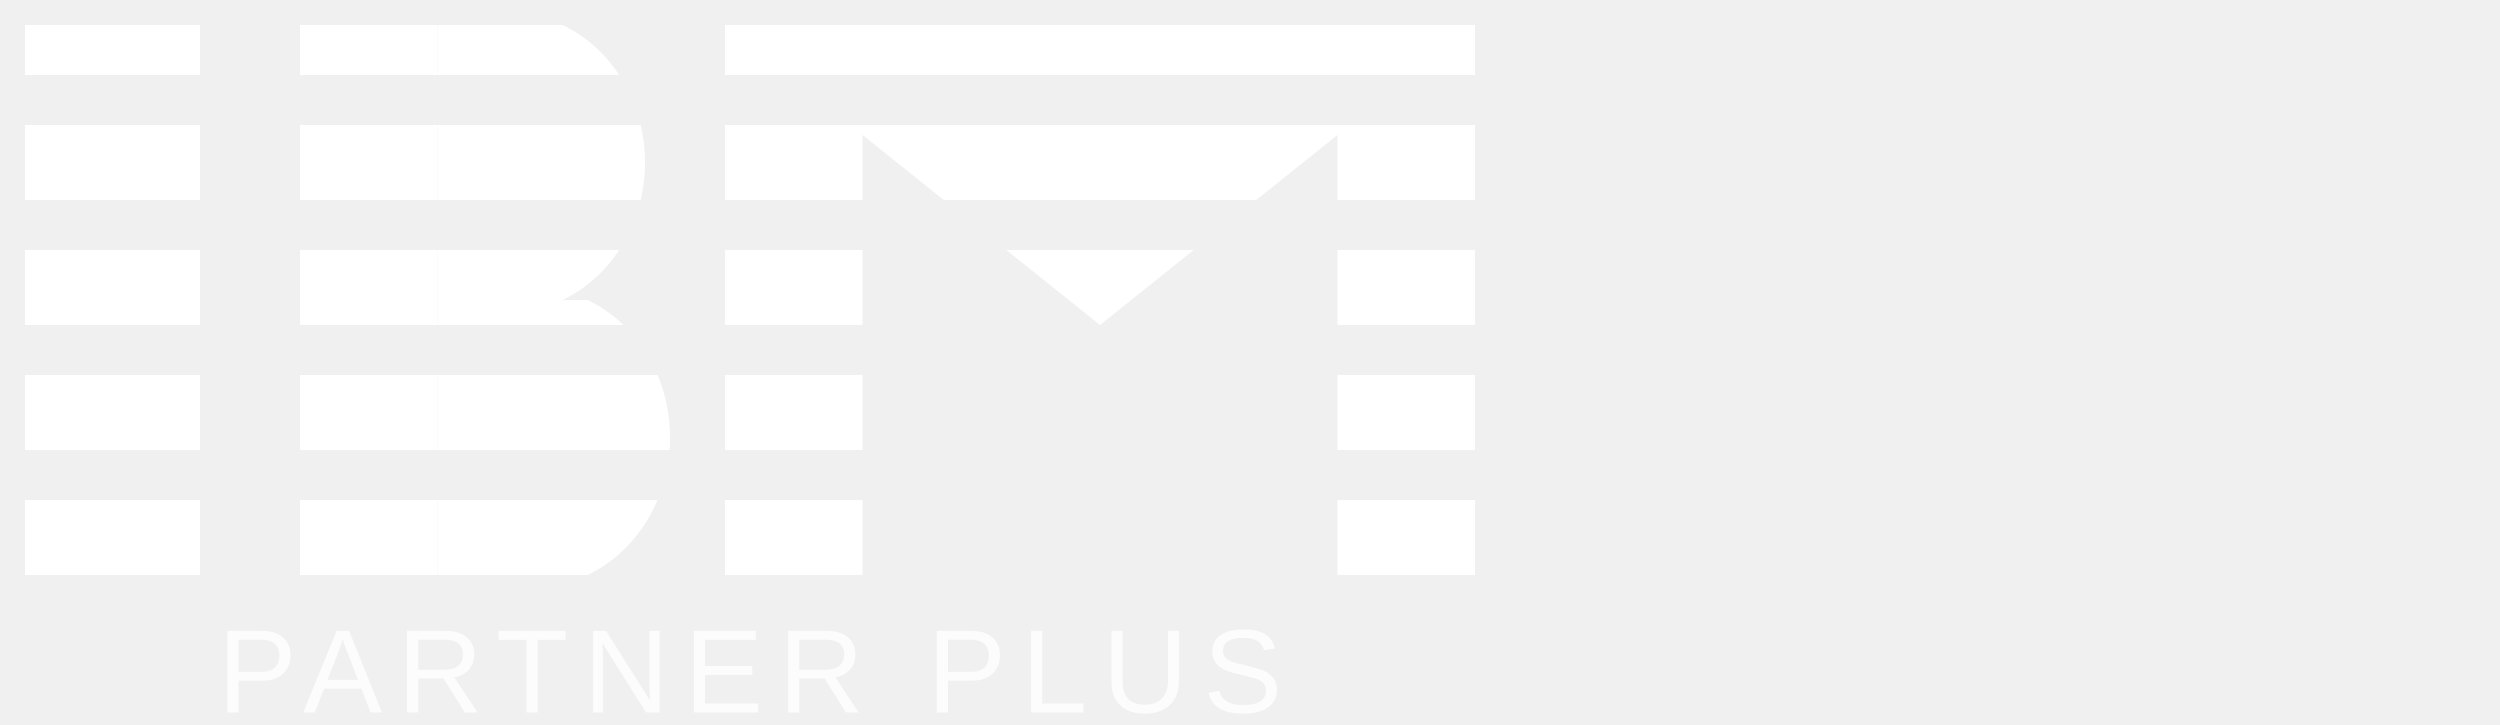
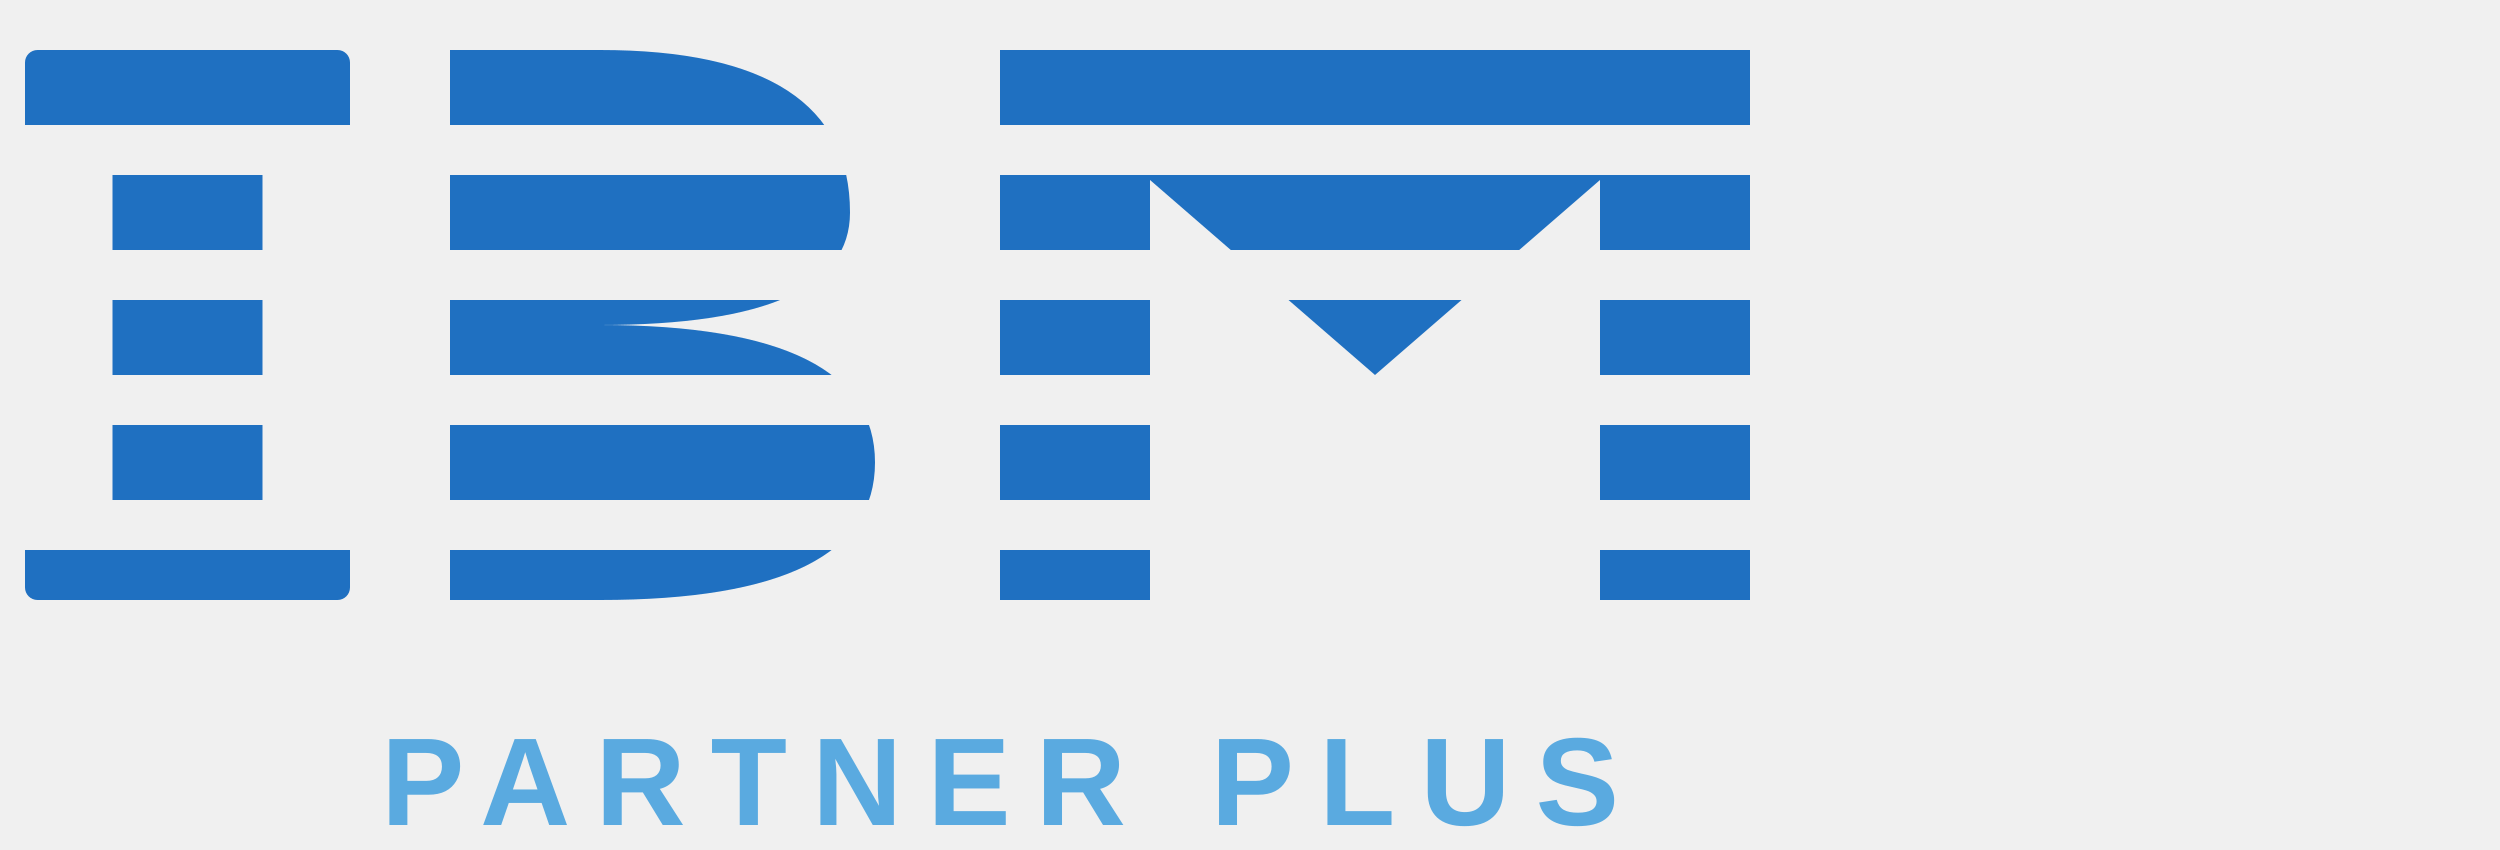
- <svg xmlns="http://www.w3.org/2000/svg" viewBox="0 0 200 58" role="img" aria-label="IBM Partner Plus">
+ <svg xmlns="http://www.w3.org/2000/svg" viewBox="0 0 200 68" role="img" aria-label="IBM Partner Plus">
  <defs>
-     <pattern id="s8" x="0" y="0" width="200" height="58" patternUnits="userSpaceOnUse">
-       <rect y="0" width="200" height="6" fill="white" />
-       <rect y="10" width="200" height="6" fill="white" />
-       <rect y="20" width="200" height="6" fill="white" />
-       <rect y="30" width="200" height="6" fill="white" />
-       <rect y="40" width="200" height="6" fill="white" />
-     </pattern>
-     <mask id="ibm-mask">
-       <rect x="2" y="2" width="14" height="44" fill="white" />
-       <rect x="24" y="2" width="11" height="44" fill="white" />
-       <path d="M35,2 h10 a11,12 0 0 1 0,22 h-10 Z" fill="white" />
-       <path d="M35,24 h12 a11,12 0 0 1 0,22 h-12 Z" fill="white" />
-       <rect x="58" y="2" width="11" height="44" fill="white" />
-       <rect x="107" y="2" width="11" height="44" fill="white" />
-       <polygon points="58,2 118,2 88,26" fill="white" />
+     <mask id="ibm-letters">
+       <rect x="2" y="4" width="26" height="8" fill="white" rx="1" />
+       <rect x="9" y="4" width="12" height="44" fill="white" />
+       <rect x="2" y="40" width="26" height="8" fill="white" rx="1" />
+       <rect x="36" y="4" width="12" height="44" fill="white" />
+       <path d="M48,4 Q68,4 68,17 Q68,26 48,26Z" fill="white" />
+       <path d="M48,26 Q70,26 70,37 Q70,48 48,48Z" fill="white" />
+       <rect x="80" y="4" width="12" height="44" fill="white" />
+       <rect x="128" y="4" width="12" height="44" fill="white" />
+       <polygon points="80,4 140,4 110,30" fill="white" />
    </mask>
+     <clipPath id="ibm-stripes">
+       <rect x="0" y="4" width="160" height="6" />
+       <rect x="0" y="14" width="160" height="6" />
+       <rect x="0" y="24" width="160" height="6" />
+       <rect x="0" y="34" width="160" height="6" />
+       <rect x="0" y="44" width="160" height="6" />
+     </clipPath>
  </defs>
-   <rect x="0" y="0" width="200" height="46" fill="url(#s8)" mask="url(#ibm-mask)" />
-   <text x="60" y="57" text-anchor="middle" font-family="Arial,sans-serif" font-size="9.5" fill="white" opacity="0.8" letter-spacing="1.2">PARTNER PLUS</text>
+   <rect x="0" y="0" width="160" height="52" fill="#1F70C1" mask="url(#ibm-letters)" clip-path="url(#ibm-stripes)" />
+   <text x="80" y="66" text-anchor="middle" font-family="'IBM Plex Sans',Arial,sans-serif" font-size="10" font-weight="600" fill="#5aaae0" letter-spacing="2">PARTNER PLUS</text>
</svg>
